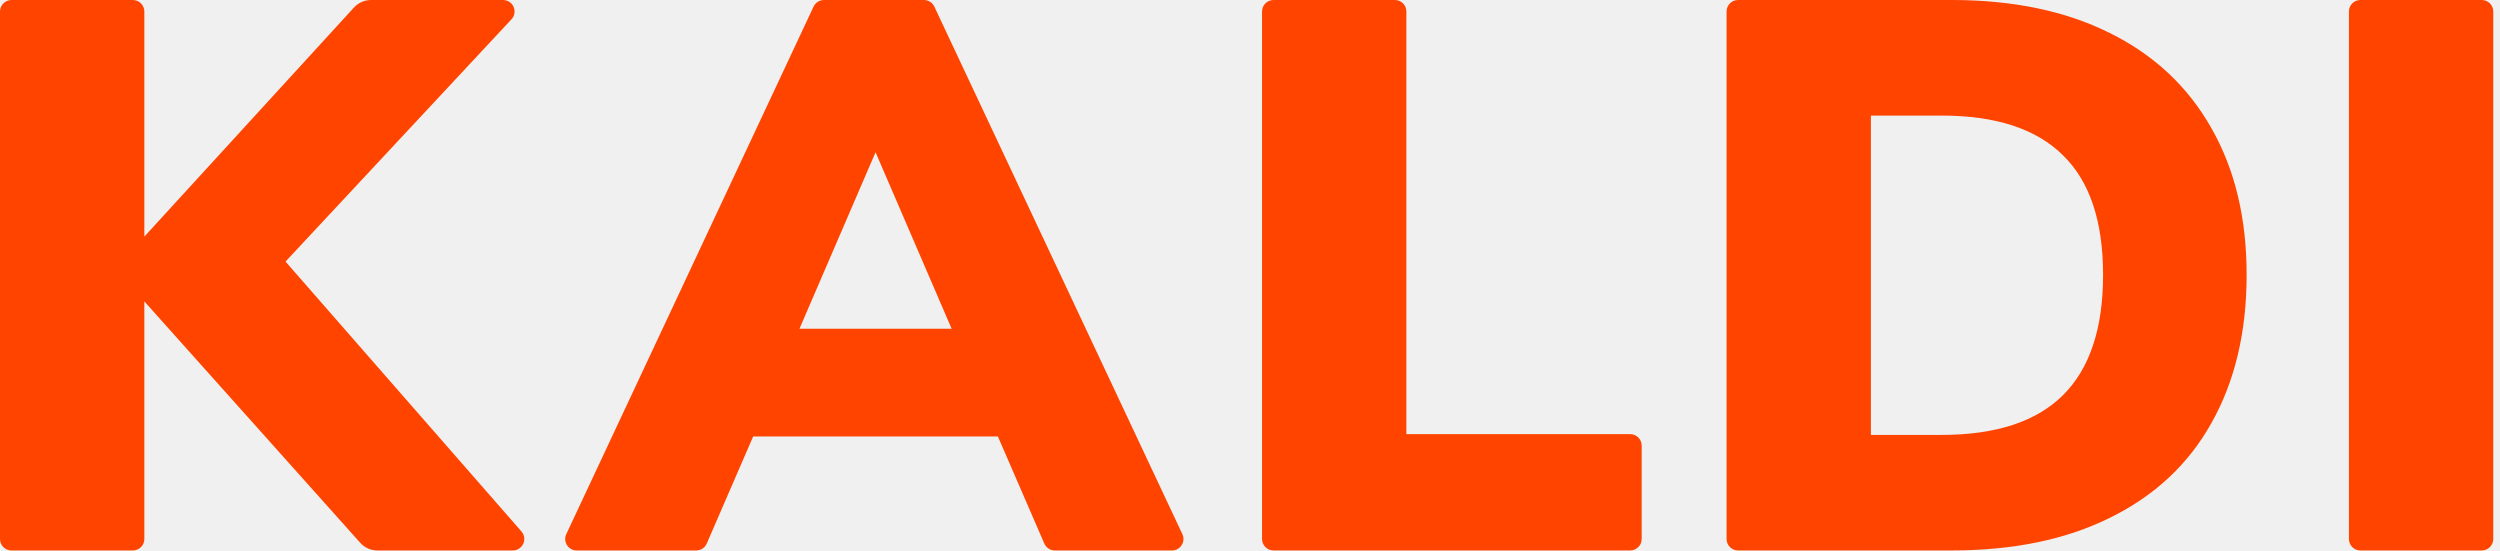
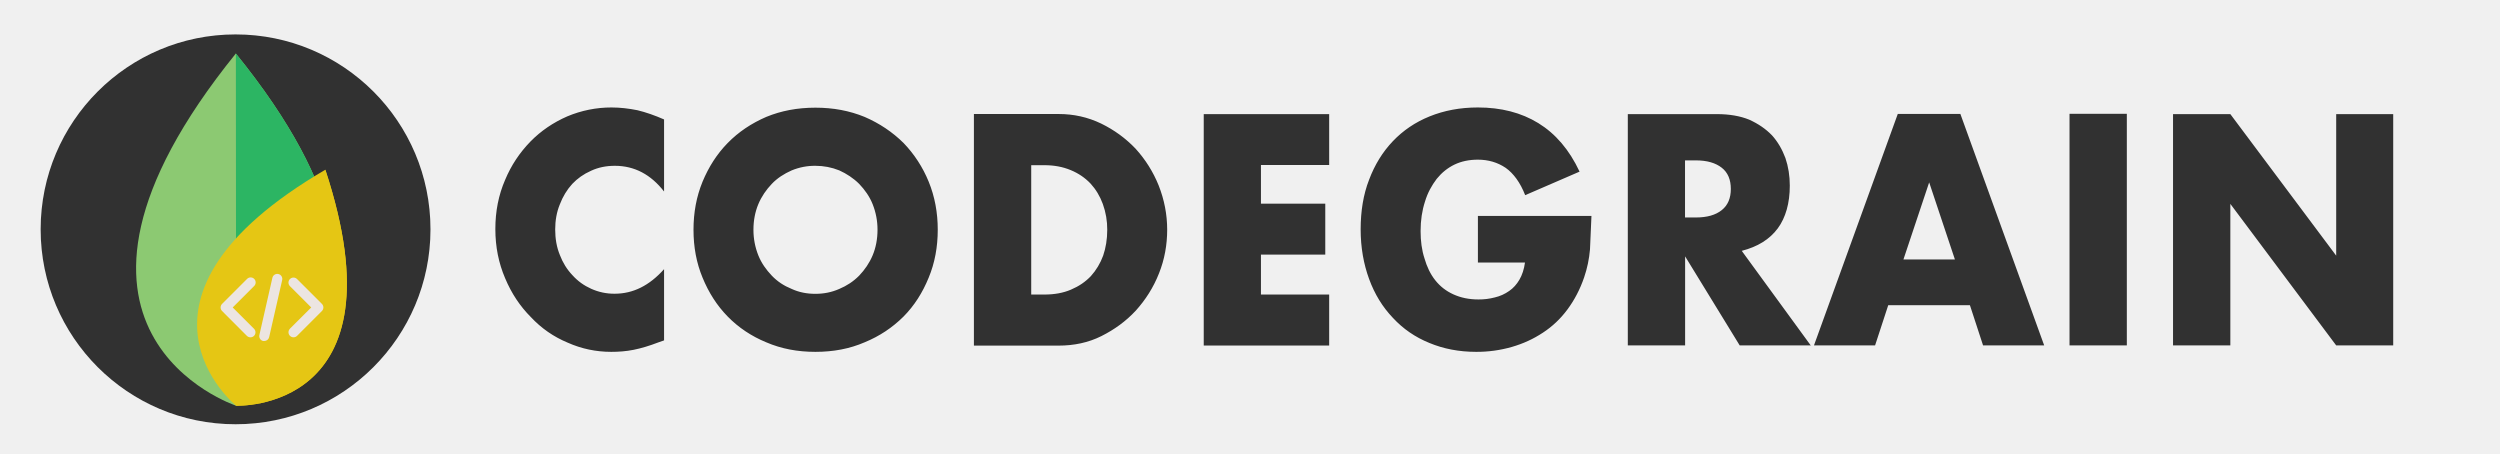
- <svg xmlns="http://www.w3.org/2000/svg" xmlns:xlink="http://www.w3.org/1999/xlink" viewBox="0 0 109 24">
-   <g transform="translate(-1470)">
-     <g style="mix-blend-mode:normal" transform="translate(1470)" fill="#f40">
-       <use xlink:href="#b" style="mix-blend-mode:normal" />
-       <use xlink:href="#c" style="mix-blend-mode:normal" />
-       <use xlink:href="#d" style="mix-blend-mode:normal" />
-       <use xlink:href="#e" style="mix-blend-mode:normal" />
-       <use xlink:href="#f" style="mix-blend-mode:normal" />
+ <svg xmlns="http://www.w3.org/2000/svg" fill-rule="evenodd" stroke-linejoin="round" stroke-miterlimit="2" viewBox="0 0 171 31">
+   <clipPath id="a">
+     <path d="m800 800.998h-800v-800l800 .002v800z" />
+   </clipPath>
+   <clipPath id="b">
+     <path d="m800 800.998h-800v-800l800 .002v800z" />
+   </clipPath>
+   <clipPath id="c">
+     <path d="m800 800.998h-800v-800l800 .002v800z" />
+   </clipPath>
+   <clipPath id="d">
+     <path d="m800 800.998h-800v-800l800 .002v800z" />
+   </clipPath>
+   <g transform="matrix(.02316134 0 0 .02316134 2.244268 1.808901)">
+     <circle cx="598.766" cy="599.166" fill="#fff" r="575.666" />
+     <g clip-path="url(#a)" fill-rule="nonzero" transform="matrix(5.62664 -.004022 .004022 5.62664 -3529.12 -3178.64)">
+       <path d="m733.08 581.258c117.966 145.83 0 184.844 0 184.844s-117.965-39.013 0-184.844z" fill="#8cc972" transform="translate(.276959 -1.59456)" />
+       <path d="m733.08 581.258v184.844s117.966-39.013 0-184.844z" fill="#2cb563" transform="translate(.295547 -1.61184)" />
+     </g>
+     <g clip-path="url(#b)" fill="#e5c614" fill-rule="nonzero" transform="matrix(5.86538 .596616 -.596616 5.86538 -1356.39 -2946.39)">
+       <path d="m432.503 530.484c52.278 117.108-32.526 122.124-32.526 122.124s-71.073-46.533 32.526-122.124z" />
+       <path d="m432.503 530.484-32.526 122.124s84.804-5.016 32.526-122.124z" />
+     </g>
+     <circle cx="598.766" cy="599.166" fill="#313131" r="575.666" />
+     <g fill-rule="nonzero">
+       <g clip-path="url(#c)" transform="matrix(5.62664 -.004022 .004022 5.62664 -3529.12 -3178.64)">
+         <path d="m733.08 581.258c117.966 145.83 0 184.844 0 184.844s-117.965-39.013 0-184.844z" fill="#8cc972" transform="translate(.276959 -1.59456)" />
+         <path d="m733.08 581.258v184.844s117.966-39.013 0-184.844z" fill="#2cb563" transform="translate(.295547 -1.61184)" />
+       </g>
+       <g clip-path="url(#d)" fill="#e5c614" transform="matrix(5.86538 .596616 -.596616 5.86538 -1356.39 -2946.39)">
+         <path d="m432.503 530.484c52.278 117.108-32.526 122.124-32.526 122.124s-71.073-46.533 32.526-122.124z" />
+         <path d="m432.503 530.484-32.526 122.124s84.804-5.016 32.526-122.124z" />
+       </g>
+       <path d="m669.208 910.823 38.334-168.517a14.83 14.83 0 0 1 17.753-11.159c7.983 1.825 12.977 9.77 11.16 17.753l-38.485 168.523c-1.513 6.73-7.48 11.533-14.378 11.564-1.108.112-2.223.112-3.338 0-7.977-1.825-12.97-9.776-11.14-17.76.03-.137.056-.268.093-.405zm89.856-18.015 63.174-62.943-62.95-62.943c-5.772-5.835-5.723-15.25.112-21.016 5.835-5.78 15.244-5.73 21.023.106l73.398 73.398c5.748 5.785 5.748 15.126 0 20.9l-73.398 73.398c-2.777 2.783-6.532 4.353-10.455 4.37a14.81 14.81 0 0 1 -10.53-4.371c-5.79-5.748-5.86-15.088-.15-20.9h-.224zm-200.164-52.488c-5.748-5.785-5.748-15.126 0-20.9l73.398-73.398c5.492-6.078 14.864-6.557 20.942-1.065 6.084 5.486 6.557 14.858 1.07 20.942a17.88 17.88 0 0 1 -1.027 1.034l-62.95 62.943 62.95 62.943c5.748 5.785 5.748 15.126 0 20.9-2.8 2.802-6.582 4.378-10.536 4.37-3.973.025-7.796-1.55-10.598-4.37z" fill="#ece5e1" />
    </g>
  </g>
-   <defs>
-     <path id="b" d="M22.735 23.171c.283.323.053.829-.376.829h-5.907c-.285 0-.556-.121-.745-.333l-9.414-10.526v10.36c0 .276-.224.5-.5.5h-5.293c-.276 0-.5-.224-.5-.5v-23c0-.276.224-.5.5-.5h5.293c.276 0 .5.224.5.5v9.815l9.141-9.99c.19-.207.457-.325.738-.325h5.762c.437 0 .664.521.366.841l-9.851 10.563 10.287 11.767z" />
-     <path id="c" d="M45.991 24c-.199 0-.38-.118-.459-.301l-2.024-4.669h-10.67l-2.024 4.669c-.079.183-.259.301-.459.301h-5.212c-.366 0-.608-.381-.453-.712l10.782-23c.082-.176.259-.288.453-.288h4.358c.194 0 .37.112.453.287l10.815 23c.156.332-.086.713-.452.713h-5.108zm-11.135-9.668h6.635l-3.317-7.694-3.317 7.694z" />
-     <path id="d" d="M55.525 24c-.276 0-.5-.224-.5-.5v-23c0-.276.224-.5.5-.5h5.293c.276 0 .5.224.5.5v18.428h9.759c.276 0 .5.224.5.5v4.072c0 .276-.224.5-.5.5h-15.552z" />
-     <path id="e" d="M75.279.5c0-.276.224-.5.5-.5h9.315c2.667 0 4.959.477 6.874 1.43 1.938.953 3.42 2.338 4.446 4.153 1.026 1.793 1.539 3.926 1.539 6.4 0 2.496-.513 4.652-1.539 6.468-1.003 1.793-2.474 3.166-4.412 4.119-1.915.953-4.218 1.43-6.908 1.43h-9.315c-.276 0-.5-.224-.5-.5v-23zm9.37 18.462c2.371 0 4.138-.579 5.301-1.736 1.163-1.157 1.744-2.905 1.744-5.242 0-2.338-.581-4.074-1.744-5.209-1.163-1.157-2.93-1.736-5.301-1.736h-3.078v13.923h3.078z" />
-     <path id="f" d="M102.913 24c-.276 0-.5-.224-.5-.5v-23c0-.276.224-.5.5-.5h5.293c.276 0 .5.224.5.5v23c0 .276-.224.5-.5.5h-5.293z" />
-   </defs>
+   <path d="m71.212 21.35c-1.35-1.65-3.03-2.5-5.04-2.5-.87 0-1.68.15-2.43.48-.78.33-1.4.75-1.95 1.3-.54.57-.96 1.23-1.26 1.98-.33.75-.48 1.6-.48 2.46 0 .9.15 1.74.48 2.5.3.75.72 1.4 1.3 1.98.54.57 1.17 1 1.92 1.32a5.98 5.98 0 0 0 2.4.48c1.9 0 3.57-.8 5.07-2.4v6.96l-.6.2c-.9.33-1.74.57-2.52.72s-1.56.2-2.3.2c-1.56 0-3.06-.3-4.47-.9-1.44-.57-2.7-1.4-3.78-2.5-1.1-1.05-1.98-2.3-2.64-3.8-.66-1.47-1-3.06-1-4.8s.33-3.33 1-4.8c.63-1.44 1.5-2.67 2.6-3.75 1.08-1.05 2.34-1.86 3.78-2.46a12.17 12.17 0 0 1 4.53-.87c.9 0 1.77.1 2.67.27.87.2 1.77.5 2.73.9v7.02zm9.18 3.75a6.41 6.41 0 0 0 .5 2.5c.32.76.8 1.4 1.38 1.98s1.26 1 2.04 1.3c.75.33 1.56.48 2.43.48s1.68-.15 2.46-.48c.75-.3 1.44-.72 2.04-1.3.57-.57 1.05-1.23 1.38-1.98s.5-1.6.5-2.5a6.41 6.41 0 0 0 -.5-2.5c-.32-.76-.8-1.4-1.38-1.98-.6-.57-1.3-1-2.04-1.32-.78-.3-1.6-.45-2.46-.45a6.52 6.52 0 0 0 -2.43.45c-.78.33-1.47.75-2.04 1.32s-1.05 1.23-1.38 1.98-.5 1.6-.5 2.5zm-6.15 0c0-1.68.3-3.24.93-4.7.63-1.44 1.47-2.7 2.58-3.78s2.43-1.92 3.96-2.55c1.53-.6 3.2-.9 5.04-.9s3.5.3 5.04.9c1.53.63 2.85 1.47 4 2.55a11.92 11.92 0 0 1 2.58 3.78c.63 1.47.93 3.03.93 4.7s-.3 3.24-.93 4.68c-.63 1.47-1.47 2.73-2.58 3.8-1.14 1.08-2.46 1.92-4 2.52-1.53.63-3.2.93-5.04.93s-3.5-.3-5.04-.93c-1.53-.6-2.85-1.44-3.96-2.52s-1.95-2.34-2.58-3.8c-.63-1.44-.93-3-.93-4.68zm34.65 6.33h1.35c1.02 0 1.92-.15 2.73-.48s1.47-.75 2.04-1.32a6.07 6.07 0 0 0 1.26-2c.27-.75.42-1.6.42-2.52a6.96 6.96 0 0 0 -.45-2.52c-.3-.78-.72-1.44-1.26-2-.57-.57-1.23-1-2.04-1.32s-1.7-.48-2.7-.48h-1.35v12.66zm-5.88-17.64h8.7c1.53 0 2.97.3 4.35.93 1.35.63 2.52 1.44 3.54 2.46 1 1.05 1.8 2.25 2.37 3.6.57 1.38.87 2.82.87 4.32 0 1.47-.27 2.9-.84 4.26-.57 1.38-1.38 2.58-2.37 3.63-1.02 1.05-2.2 1.86-3.54 2.5s-2.82.93-4.38.93h-8.7v-22.62zm36.45 4.98h-7v3.78h6.6v4.98h-6.6v3.9h7v4.98h-12.87v-22.61h12.87v4.98zm15.24 4.98h11.67l-.15 3.27a11.01 11.01 0 0 1 -.6 2.73c-.42 1.17-1 2.22-1.7 3.12-.72.93-1.56 1.68-2.52 2.28-1 .63-2.04 1.08-3.2 1.4a13.65 13.65 0 0 1 -3.66.48c-1.77 0-3.36-.3-4.8-.87-1.47-.57-2.7-1.38-3.75-2.46-1.05-1.05-1.86-2.3-2.43-3.78s-.87-3.1-.87-4.86.27-3.4.87-4.86c.57-1.44 1.38-2.7 2.43-3.75s2.3-1.86 3.78-2.43 3.12-.87 4.95-.87c2.37 0 4.44.5 6.2 1.53s3.18 2.6 4.23 4.74l-5.58 2.3c-.5-1.23-1.2-2.13-2-2.67-.84-.54-1.8-.8-2.85-.8-.87 0-1.68.15-2.4.48s-1.32.8-1.83 1.4c-.5.63-.93 1.35-1.2 2.22-.3.87-.45 1.83-.45 2.88 0 .96.12 1.86.4 2.67.24.8.6 1.53 1.1 2.13s1.1 1.05 1.86 1.38 1.6.5 2.58.5a6.72 6.72 0 0 0 1.68-.2 4.28 4.28 0 0 0 1.47-.63c.42-.27.78-.66 1.05-1.1s.48-1.02.57-1.68h-4.83v-4.56zm21.27.15h1.1c1.17 0 2.04-.24 2.67-.72s.93-1.17.93-2.07-.3-1.6-.93-2.07-1.5-.72-2.67-.72h-1.1zm12.93 12.5h-7.32l-5.6-8.7v8.7h-5.88v-22.6h9.15c1.26 0 2.37.18 3.3.54.93.4 1.7.9 2.34 1.53.6.63 1.05 1.38 1.38 2.22.3.84.45 1.74.45 2.7 0 1.7-.42 3.12-1.23 4.17-.84 1.08-2.07 1.8-3.7 2.2l7.1 9.27zm14.76-8.4-2.64-7.53-2.64 7.53zm1.56 4.47h-8.4l-1.35 3.93h-6.27l8.6-22.62h6.42l8.6 22.62h-6.27l-1.35-3.93zm10.2-18.7h5.88v22.63h-5.88zm10.62 22.62v-22.59h5.88l10.86 13.83v-13.83h5.85v22.6h-5.85l-10.86-13.83v13.83h-5.88z" fill="#313131" fill-rule="nonzero" transform="matrix(.666667 0 0 .7000004 -2.059314 -1.854301)" />
</svg>
